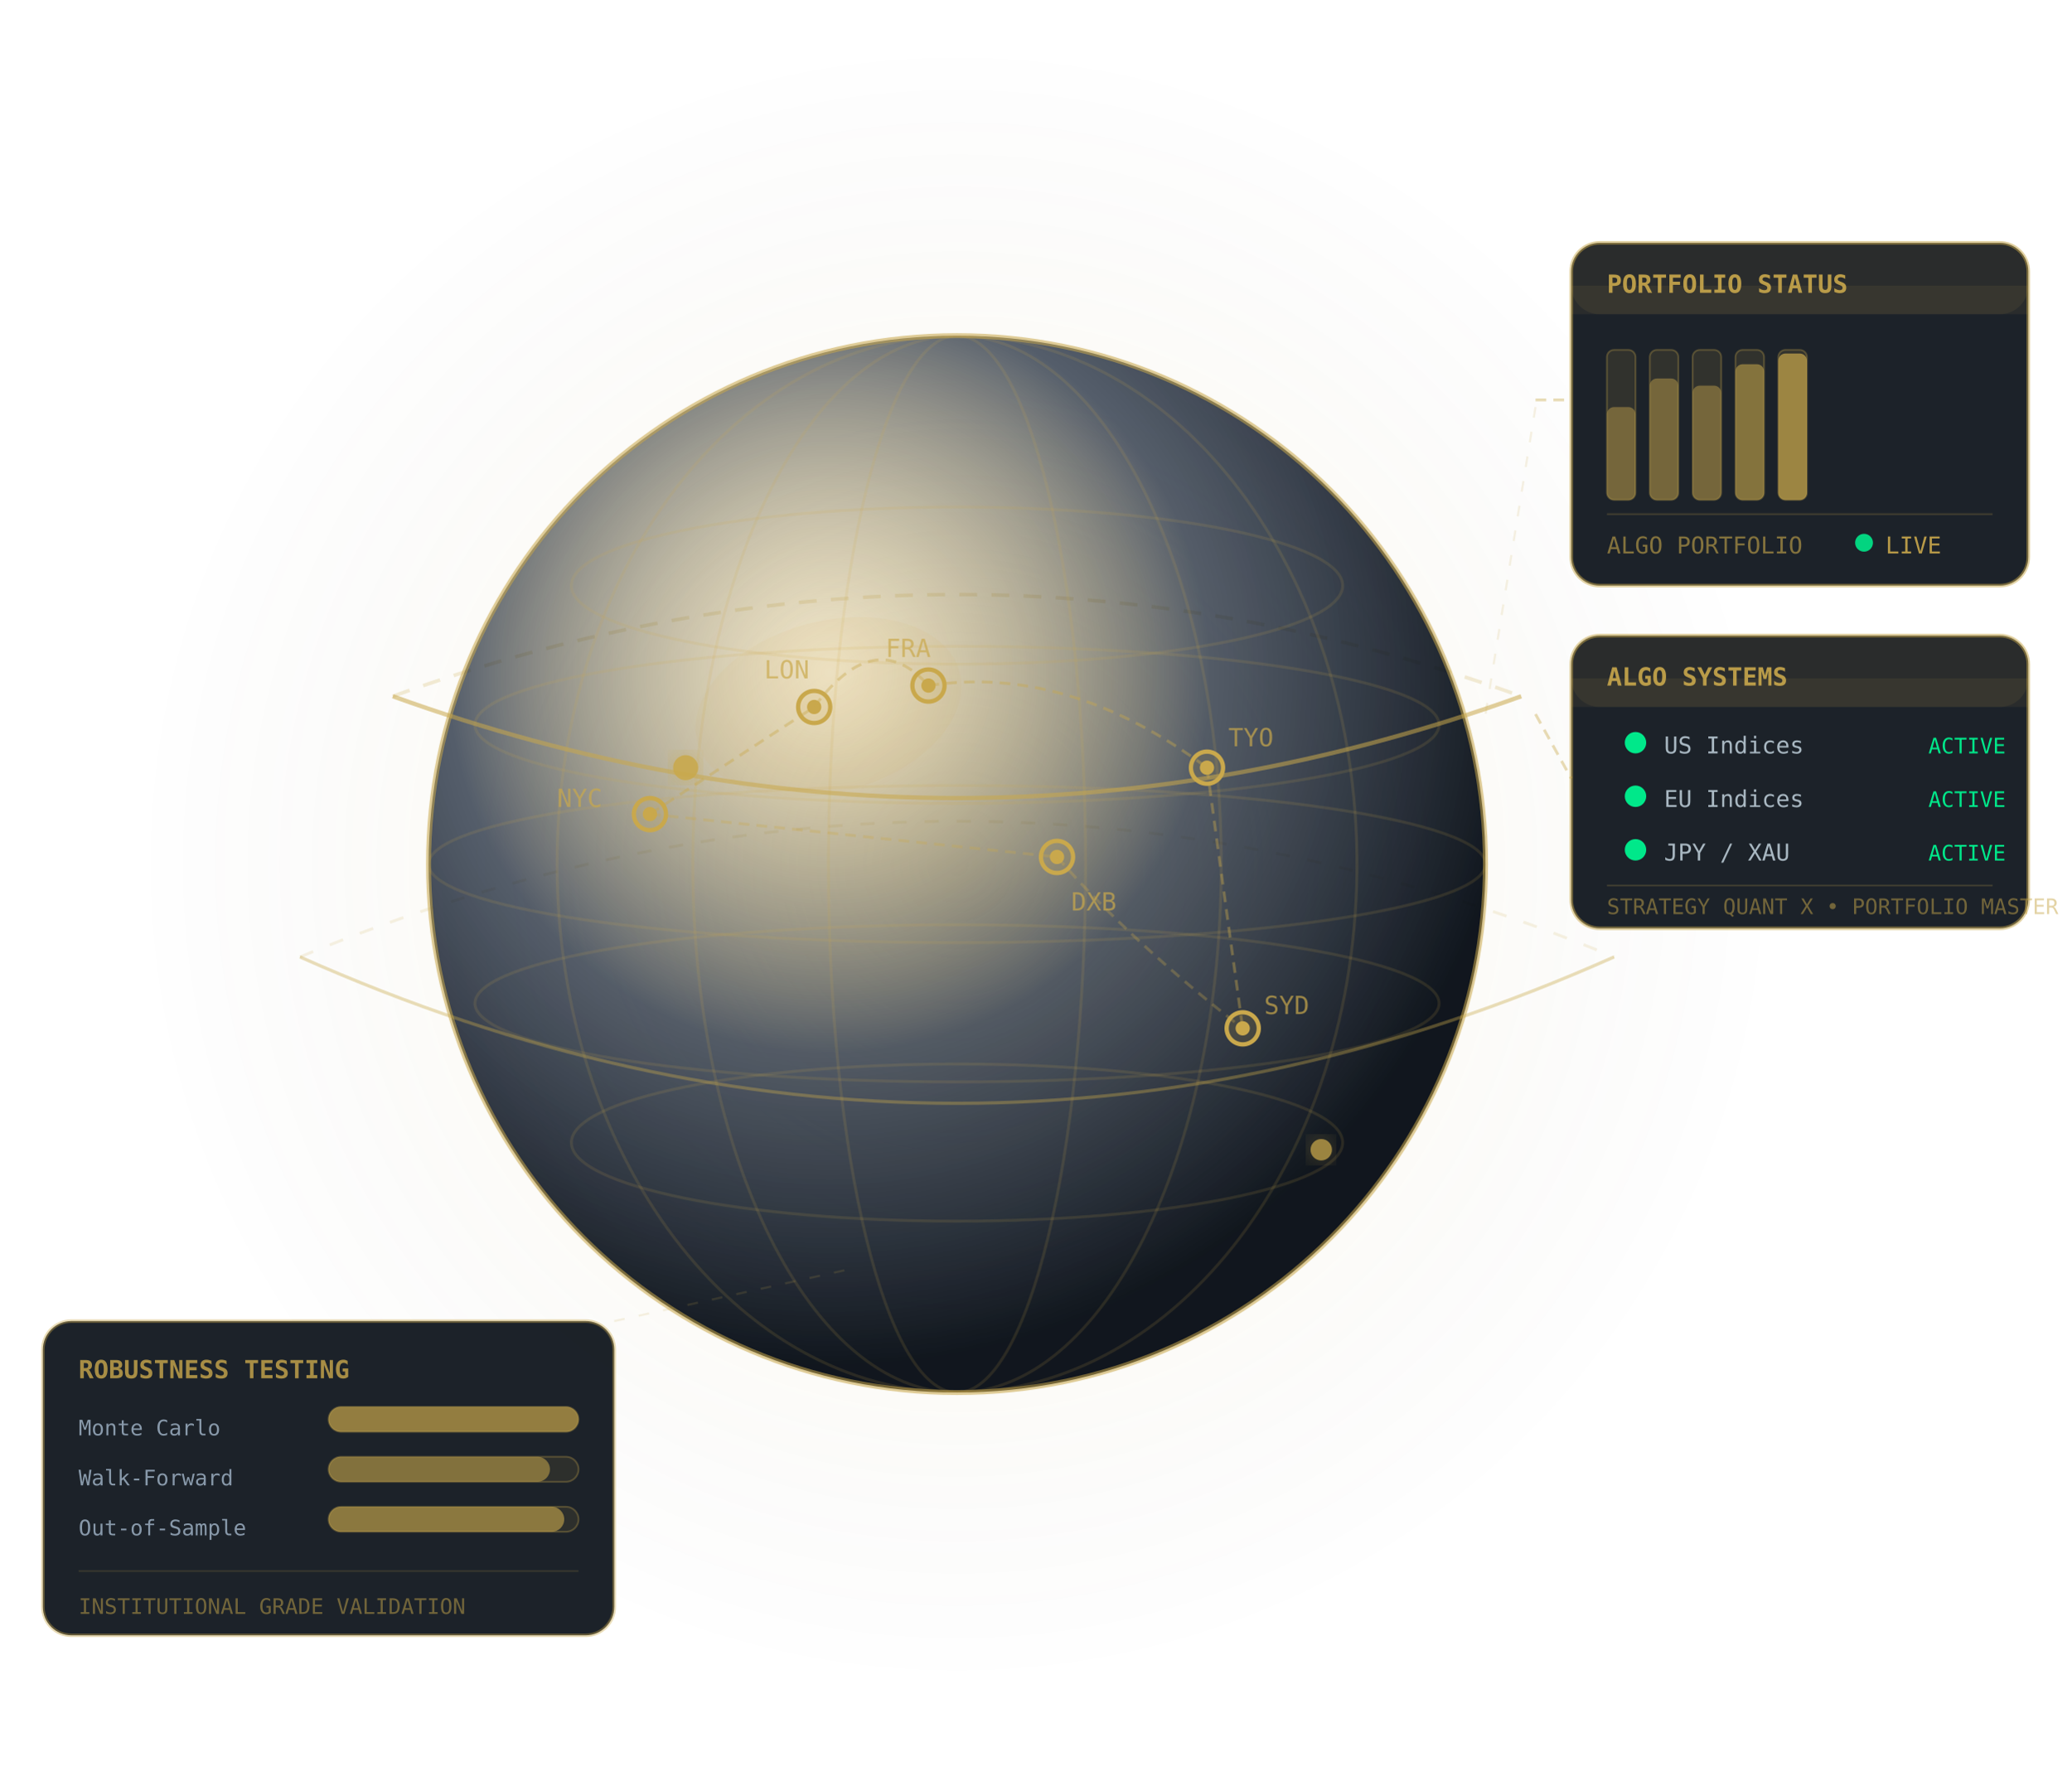
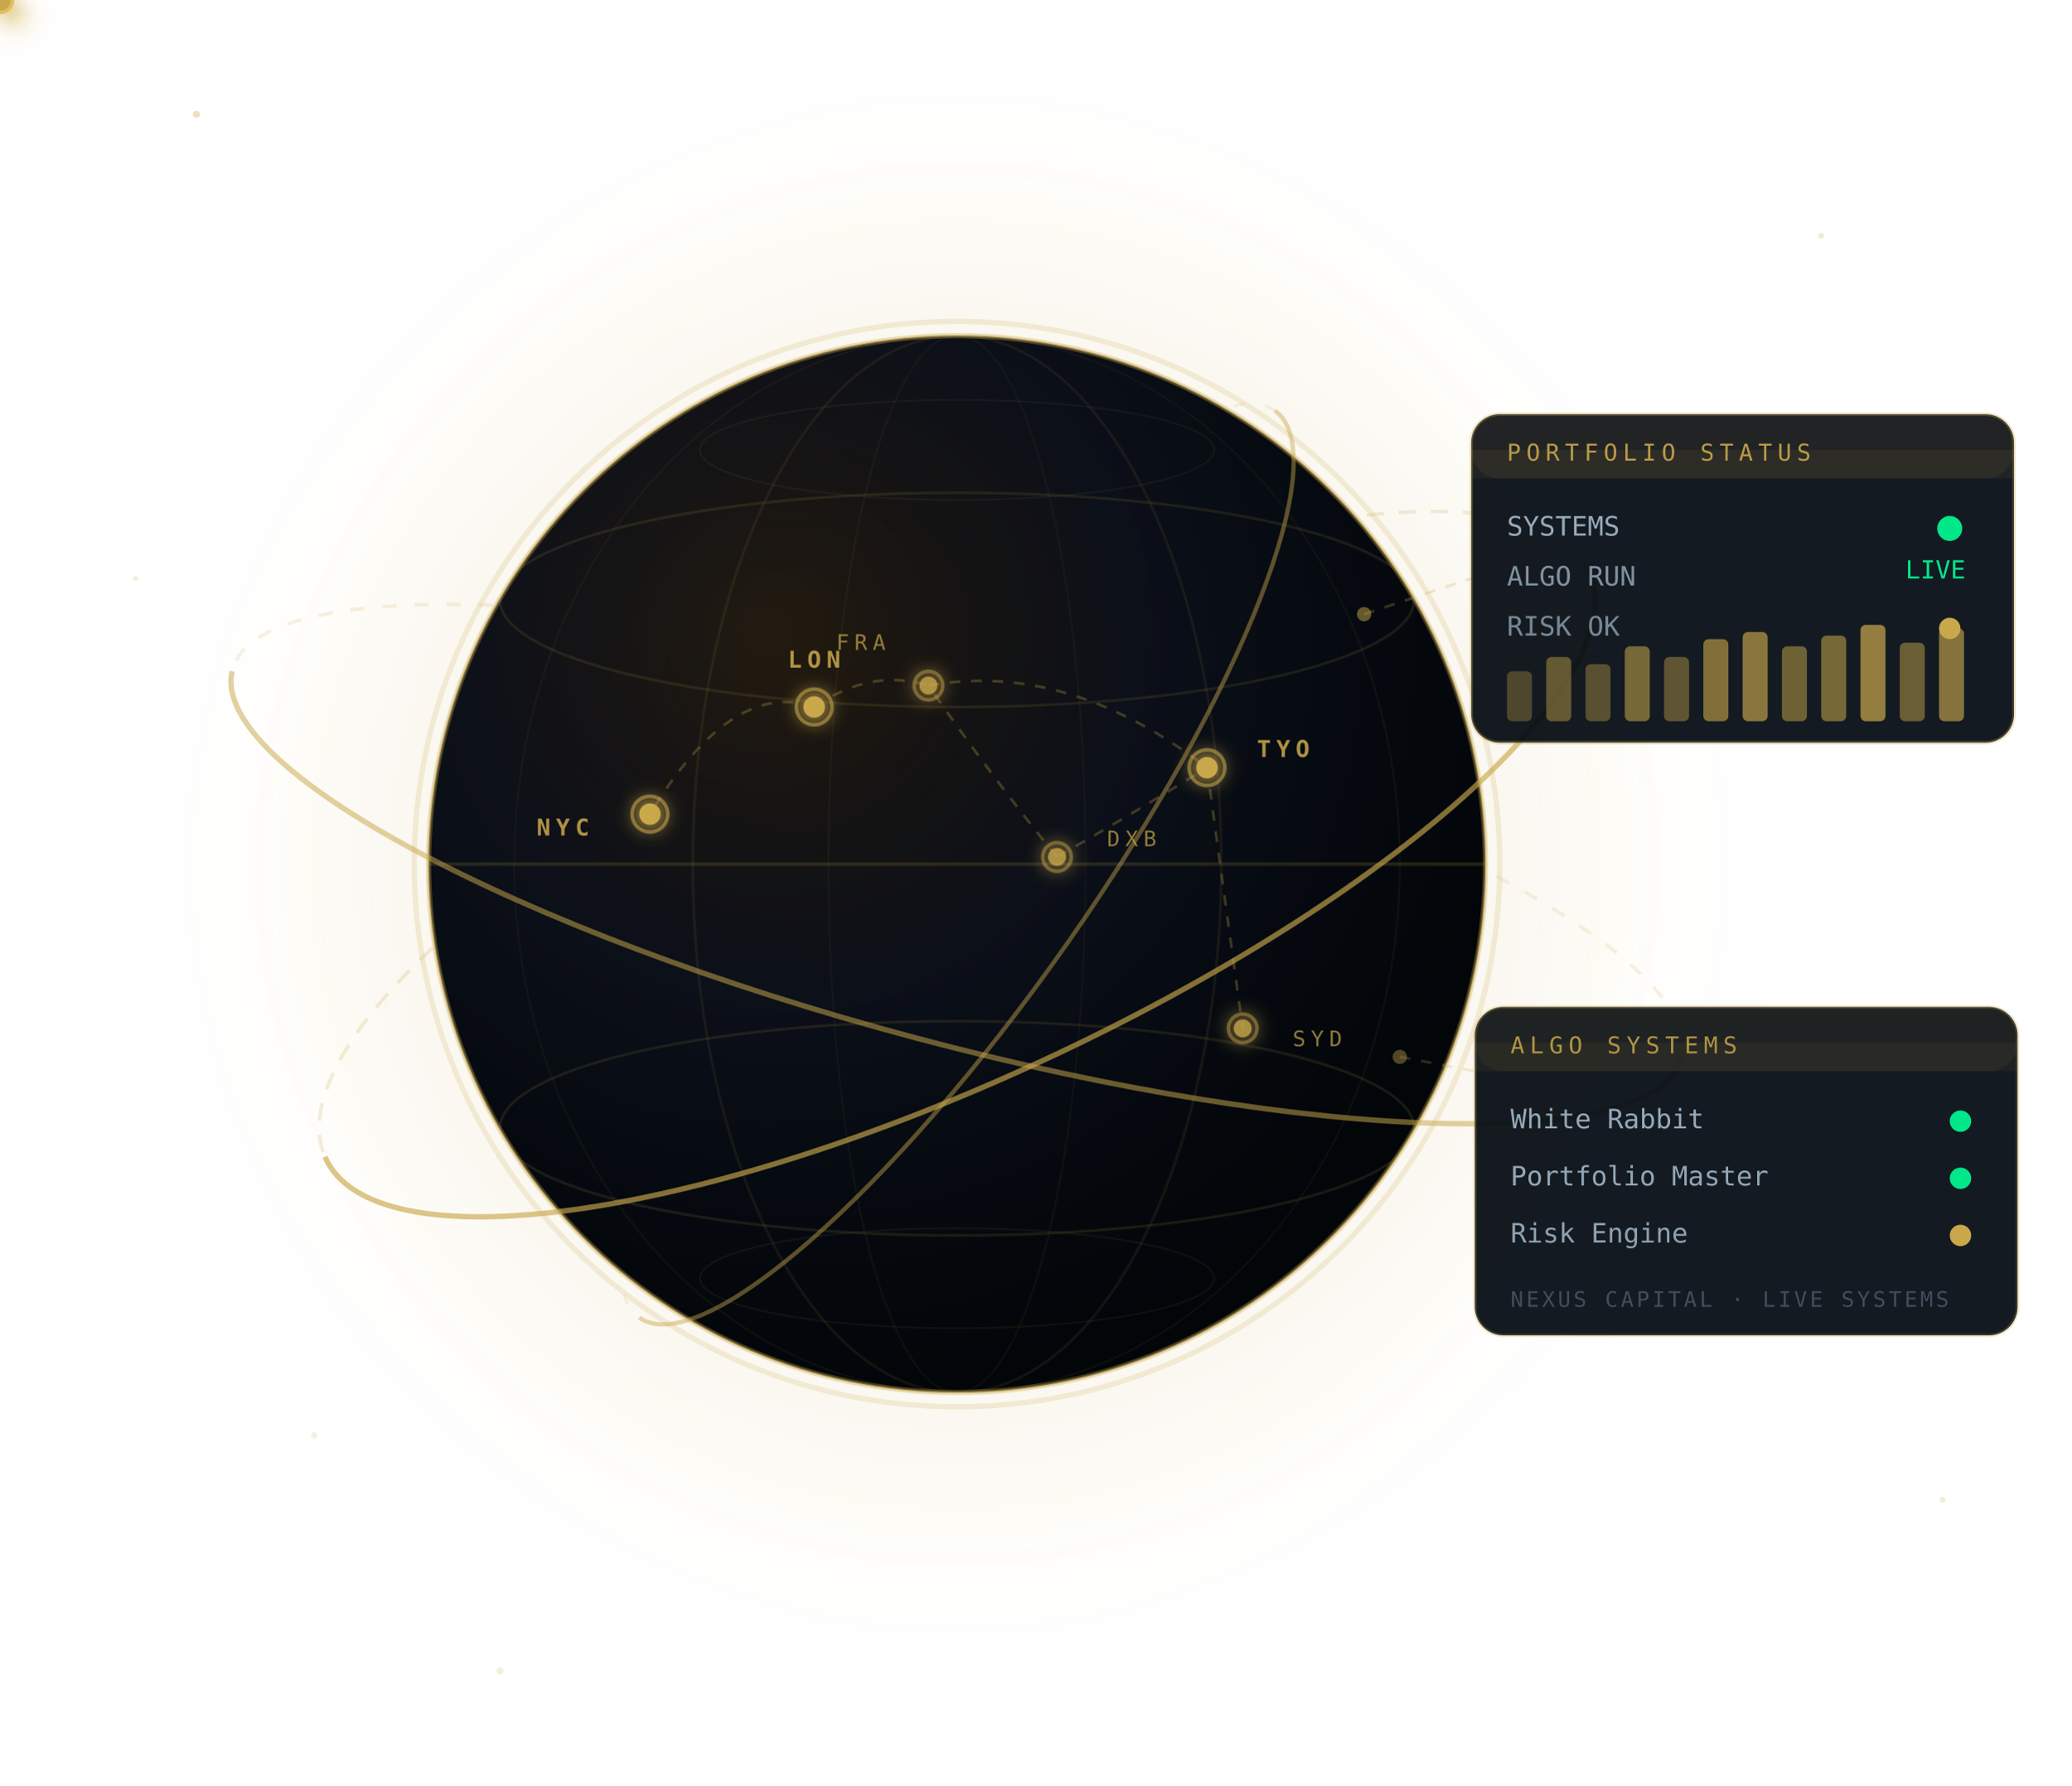
- <svg xmlns="http://www.w3.org/2000/svg" viewBox="0 0 580 500" fill="none">
+ <svg xmlns="http://www.w3.org/2000/svg" viewBox="0 0 580 500">
  <defs>
-     <radialGradient id="globeSurface" cx="38%" cy="32%" r="65%">
-       <stop offset="0%" stop-color="#c9a84c" stop-opacity="0.18" />
-       <stop offset="55%" stop-color="#0d1a2e" stop-opacity="0.7" />
-       <stop offset="100%" stop-color="#040a12" stop-opacity="0.95" />
-     </radialGradient>
-     <radialGradient id="globeAura" cx="50%" cy="50%" r="50%">
-       <stop offset="0%" stop-color="#c9a84c" stop-opacity="0.25" />
-       <stop offset="60%" stop-color="#c9a84c" stop-opacity="0.04" />
-       <stop offset="100%" stop-color="transparent" stop-opacity="0" />
-     </radialGradient>
-     <filter id="goldGlow" x="-20%" y="-20%" width="140%" height="140%">
-       <feGaussianBlur stdDeviation="4" result="blur" />
+     <clipPath id="globe-clip">
+       <circle cx="268" cy="242" r="148" />
+     </clipPath>
+     <filter id="blur-sm" x="-60%" y="-60%" width="220%" height="220%">
+       <feGaussianBlur stdDeviation="4" />
+     </filter>
+     <filter id="blur-md" x="-100%" y="-100%" width="300%" height="300%">
+       <feGaussianBlur stdDeviation="12" />
+     </filter>
+     <filter id="blur-lg" x="-150%" y="-150%" width="400%" height="400%">
+       <feGaussianBlur stdDeviation="24" />
+     </filter>
+     <filter id="glow-dot" x="-200%" y="-200%" width="500%" height="500%">
+       <feGaussianBlur stdDeviation="3" result="b" />
      <feMerge>
-         <feMergeNode in="blur" />
+         <feMergeNode in="b" />
+         <feMergeNode in="b" />
        <feMergeNode in="SourceGraphic" />
      </feMerge>
    </filter>
-     <filter id="softGlow" x="-30%" y="-30%" width="160%" height="160%">
-       <feGaussianBlur stdDeviation="8" result="blur" />
-       <feMerge>
-         <feMergeNode in="blur" />
-         <feMergeNode in="SourceGraphic" />
-       </feMerge>
-     </filter>
-     <clipPath id="globeClip">
-       <circle cx="268" cy="242" r="148" />
-     </clipPath>
+     <radialGradient id="globe-fill" cx="35%" cy="30%" r="70%">
+       <stop offset="0%" stop-color="#16100a" />
+       <stop offset="45%" stop-color="#0a0e18" />
+       <stop offset="100%" stop-color="#020609" />
+     </radialGradient>
+     <radialGradient id="globe-hi" cx="32%" cy="28%" r="55%">
+       <stop offset="0%" stop-color="#ffd878" stop-opacity="0.1" />
+       <stop offset="100%" stop-color="#000" stop-opacity="0" />
+     </radialGradient>
+     <radialGradient id="amb" cx="50%" cy="50%" r="50%">
+       <stop offset="0%" stop-color="#c9a84c" stop-opacity="0.13" />
+       <stop offset="100%" stop-color="#c9a84c" stop-opacity="0" />
+     </radialGradient>
+     <path id="r1" d="M 445,160 A 195,60,-25,1,1,91,324  A 195,60,-25,1,1,445,160" />
+     <path id="r2" d="M 471,296 A 210,50,15,1,1,65,188   A 210,50,15,1,1,471,296" />
+     <path id="r3" d="M 357,115 A 155,38,-55,1,1,179,369 A 155,38,-55,1,1,357,115" />
  </defs>
-   <ellipse cx="268" cy="242" rx="230" ry="230" fill="url(#globeAura)" />
-   <path d="M 110 195 Q 268 138 426 195" stroke="#c9a84c" stroke-width="1" stroke-opacity="0.22" fill="none" stroke-dasharray="5 4" />
-   <path d="M 84 268 Q 268 192 452 268" stroke="#c9a84c" stroke-width="0.8" stroke-opacity="0.15" fill="none" stroke-dasharray="4 5" />
-   <circle cx="268" cy="242" r="148" fill="url(#globeSurface)" />
-   <circle cx="268" cy="242" r="148" stroke="#c9a84c" stroke-width="1.4" stroke-opacity="0.55" />
-   <g clip-path="url(#globeClip)" stroke="#c9a84c" stroke-opacity="0.14" stroke-width="0.8" fill="none">
-     <ellipse cx="268" cy="164" rx="108" ry="22" />
-     <ellipse cx="268" cy="203" rx="135" ry="22" />
-     <ellipse cx="268" cy="242" rx="148" ry="22" />
-     <ellipse cx="268" cy="281" rx="135" ry="22" />
-     <ellipse cx="268" cy="320" rx="108" ry="22" />
+   <circle cx="268" cy="242" r="215" fill="url(#amb)" filter="url(#blur-lg)">
+     <animate attributeName="r" values="210;230;210" dur="8s" repeatCount="indefinite" />
+     <animate attributeName="opacity" values="0.8;1;0.8" dur="8s" repeatCount="indefinite" />
+   </circle>
+   <circle cx="268" cy="242" r="178" fill="rgba(201,168,76,0.05)" filter="url(#blur-md)" />
+   <circle cx="55" cy="32" r="1" fill="rgba(201,168,76,0.35)">
+     <animate attributeName="opacity" values="0.35;0.9;0.35" dur="3.2s" repeatCount="indefinite" />
+   </circle>
+   <circle cx="510" cy="66" r="0.8" fill="rgba(201,168,76,0.25)">
+     <animate attributeName="opacity" values="0.25;0.75;0.25" dur="4s" begin="0.5s" repeatCount="indefinite" />
+   </circle>
+   <circle cx="480" cy="178" r="1" fill="rgba(201,168,76,0.2)">
+     <animate attributeName="opacity" values="0.2;0.65;0.2" dur="2.8s" begin="1s" repeatCount="indefinite" />
+   </circle>
+   <circle cx="38" cy="162" r="0.7" fill="rgba(201,168,76,0.2)">
+     <animate attributeName="opacity" values="0.2;0.7;0.2" dur="3.6s" begin="0.3s" repeatCount="indefinite" />
+   </circle>
+   <circle cx="88" cy="402" r="0.9" fill="rgba(201,168,76,0.18)">
+     <animate attributeName="opacity" values="0.18;0.55;0.18" dur="4.5s" begin="1.2s" repeatCount="indefinite" />
+   </circle>
+   <circle cx="544" cy="420" r="0.8" fill="rgba(201,168,76,0.22)">
+     <animate attributeName="opacity" values="0.22;0.62;0.22" dur="3s" begin="0.7s" repeatCount="indefinite" />
+   </circle>
+   <circle cx="140" cy="468" r="1" fill="rgba(201,168,76,0.18)">
+     <animate attributeName="opacity" values="0.18;0.5;0.18" dur="5s" begin="2s" repeatCount="indefinite" />
+   </circle>
+   <path d="M 445,160 A 195,60,-25,1,0,91,324" fill="none" stroke="rgba(201,168,76,0.2)" stroke-width="1" stroke-dasharray="5,4" />
+   <path d="M 471,296 A 210,50,15,1,0,65,188" fill="none" stroke="rgba(201,168,76,0.16)" stroke-width="1" stroke-dasharray="4,5" />
+   <path d="M 357,115 A 155,38,-55,1,0,179,369" fill="none" stroke="rgba(201,168,76,0.13)" stroke-width="0.8" stroke-dasharray="3,6" />
+   <circle cx="268" cy="242" r="148" fill="url(#globe-fill)" stroke="rgba(201,168,76,0.32)" stroke-width="1.5" />
+   <circle cx="268" cy="242" r="148" fill="none" stroke="rgba(201,168,76,0.45)" stroke-width="0.6">
+     <animate attributeName="stroke-opacity" values="0.45;0.1;0.45" dur="5s" repeatCount="indefinite" />
+   </circle>
+   <circle cx="268" cy="242" r="152" fill="none" stroke="rgba(201,168,76,0.18)" stroke-width="1.5">
+     <animate attributeName="r" values="150;165;150" dur="5s" repeatCount="indefinite" />
+     <animate attributeName="stroke-opacity" values="0.18;0;0.18" dur="5s" repeatCount="indefinite" />
+   </circle>
+   <g clip-path="url(#globe-clip)" opacity="0.55">
+     <ellipse cx="268" cy="168" rx="128" ry="30" fill="none" stroke="rgba(201,168,76,0.22)" stroke-width="0.75" />
+     <ellipse cx="268" cy="316" rx="128" ry="30" fill="none" stroke="rgba(201,168,76,0.22)" stroke-width="0.75" />
+     <line x1="120" y1="242" x2="416" y2="242" stroke="rgba(201,168,76,0.3)" stroke-width="1" />
+     <ellipse cx="268" cy="126" rx="72" ry="14" fill="none" stroke="rgba(201,168,76,0.12)" stroke-width="0.5" />
+     <ellipse cx="268" cy="358" rx="72" ry="14" fill="none" stroke="rgba(201,168,76,0.12)" stroke-width="0.5" />
+     <ellipse cx="268" cy="242" rx="148" ry="148" fill="none" stroke="rgba(201,168,76,0.22)" stroke-width="0.75" />
+     <ellipse cx="268" cy="242" rx="74" ry="148" fill="none" stroke="rgba(201,168,76,0.16)" stroke-width="0.75" />
+     <ellipse cx="268" cy="242" rx="124" ry="148" fill="none" stroke="rgba(201,168,76,0.1)" stroke-width="0.5" />
+     <ellipse cx="268" cy="242" rx="36" ry="148" fill="none" stroke="rgba(201,168,76,0.1)" stroke-width="0.5" />
+     <circle cx="268" cy="242" r="148" fill="url(#globe-hi)" />
  </g>
-   <g clip-path="url(#globeClip)" stroke="#c9a84c" stroke-opacity="0.14" stroke-width="0.8" fill="none">
-     <ellipse cx="268" cy="242" rx="36" ry="148" />
-     <ellipse cx="268" cy="242" rx="74" ry="148" />
-     <ellipse cx="268" cy="242" rx="112" ry="148" />
+   <circle cx="228" cy="198" r="5" fill="none" stroke="rgba(201,168,76,0.55)" stroke-width="1">
+     <animate attributeName="r" values="5;10;5" dur="3s" repeatCount="indefinite" />
+     <animate attributeName="stroke-opacity" values="0.55;0;0.55" dur="3s" repeatCount="indefinite" />
+   </circle>
+   <circle cx="228" cy="198" r="3" fill="#c9a84c" filter="url(#glow-dot)" />
+   <text x="228" y="187" font-family="Orbitron,monospace" font-size="6.5" fill="rgba(201,168,76,0.85)" text-anchor="middle" letter-spacing="1.5" font-weight="600">LON</text>
+   <circle cx="182" cy="228" r="5" fill="none" stroke="rgba(201,168,76,0.55)" stroke-width="1">
+     <animate attributeName="r" values="5;10;5" dur="3.5s" begin="0.6s" repeatCount="indefinite" />
+     <animate attributeName="stroke-opacity" values="0.55;0;0.55" dur="3.5s" begin="0.6s" repeatCount="indefinite" />
+   </circle>
+   <circle cx="182" cy="228" r="3" fill="#c9a84c" filter="url(#glow-dot)" />
+   <text x="165" y="234" font-family="Orbitron,monospace" font-size="6.5" fill="rgba(201,168,76,0.85)" text-anchor="end" letter-spacing="1.5" font-weight="600">NYC</text>
+   <circle cx="260" cy="192" r="4" fill="none" stroke="rgba(201,168,76,0.45)" stroke-width="1">
+     <animate attributeName="r" values="4;8;4" dur="4s" begin="1.1s" repeatCount="indefinite" />
+     <animate attributeName="stroke-opacity" values="0.45;0;0.45" dur="4s" begin="1.1s" repeatCount="indefinite" />
+   </circle>
+   <circle cx="260" cy="192" r="2.5" fill="#c9a84c" filter="url(#glow-dot)" opacity="0.85" />
+   <text x="248" y="182" font-family="Orbitron,monospace" font-size="6" fill="rgba(201,168,76,0.7)" text-anchor="end" letter-spacing="1.5">FRA</text>
+   <circle cx="338" cy="215" r="5" fill="none" stroke="rgba(201,168,76,0.55)" stroke-width="1">
+     <animate attributeName="r" values="5;10;5" dur="2.8s" begin="0.9s" repeatCount="indefinite" />
+     <animate attributeName="stroke-opacity" values="0.55;0;0.55" dur="2.8s" begin="0.9s" repeatCount="indefinite" />
+   </circle>
+   <circle cx="338" cy="215" r="3" fill="#c9a84c" filter="url(#glow-dot)" />
+   <text x="352" y="212" font-family="Orbitron,monospace" font-size="6.5" fill="rgba(201,168,76,0.85)" text-anchor="start" letter-spacing="1.5" font-weight="600">TYO</text>
+   <circle cx="348" cy="288" r="4" fill="none" stroke="rgba(201,168,76,0.45)" stroke-width="1">
+     <animate attributeName="r" values="4;8;4" dur="3.8s" begin="1.6s" repeatCount="indefinite" />
+     <animate attributeName="stroke-opacity" values="0.45;0;0.45" dur="3.8s" begin="1.6s" repeatCount="indefinite" />
+   </circle>
+   <circle cx="348" cy="288" r="2.5" fill="#c9a84c" filter="url(#glow-dot)" opacity="0.85" />
+   <text x="362" y="293" font-family="Orbitron,monospace" font-size="6" fill="rgba(201,168,76,0.7)" text-anchor="start" letter-spacing="1.5">SYD</text>
+   <circle cx="296" cy="240" r="4" fill="none" stroke="rgba(201,168,76,0.45)" stroke-width="1">
+     <animate attributeName="r" values="4;8;4" dur="3.2s" begin="2.1s" repeatCount="indefinite" />
+     <animate attributeName="stroke-opacity" values="0.45;0;0.45" dur="3.2s" begin="2.1s" repeatCount="indefinite" />
+   </circle>
+   <circle cx="296" cy="240" r="2.5" fill="#c9a84c" filter="url(#glow-dot)" opacity="0.85" />
+   <text x="310" y="237" font-family="Orbitron,monospace" font-size="6" fill="rgba(201,168,76,0.7)" text-anchor="start" letter-spacing="1.5">DXB</text>
+   <g opacity="0.28" stroke="#c9a84c" stroke-width="0.75" fill="none" stroke-dasharray="3,3">
+     <path d="M 228,198 Q 205,190 182,228" />
+     <path d="M 228,198 Q 244,187 260,192" />
+     <path d="M 260,192 Q 299,185 338,215" />
+     <path d="M 338,215 Q 343,252 348,288" />
+     <path d="M 296,240 Q 317,228 338,215" />
+     <path d="M 296,240 Q 278,218 260,192" />
  </g>
-   <ellipse cx="232" cy="198" rx="38" ry="24" fill="rgba(201,168,76,0.07)" transform="rotate(-15 232 198)" />
-   <path d="M 110 195 Q 268 252 426 195" stroke="#c9a84c" stroke-width="1.2" stroke-opacity="0.55" fill="none" />
-   <circle cx="192" cy="215" r="3.5" fill="#c9a84c" opacity="0.9" filter="url(#goldGlow)" />
-   <path d="M 84 268 Q 268 350 452 268" stroke="#c9a84c" stroke-width="0.9" stroke-opacity="0.38" fill="none" stroke-dasharray="none" />
-   <circle cx="370" cy="322" r="3" fill="#c9a84c" opacity="0.75" filter="url(#goldGlow)" />
-   <circle cx="228" cy="198" r="4.5" fill="rgba(201,168,76,0.15)" stroke="#c9a84c" stroke-width="1.2" />
-   <circle cx="228" cy="198" r="2" fill="#c9a84c" />
-   <circle cx="182" cy="228" r="4.5" fill="rgba(201,168,76,0.15)" stroke="#c9a84c" stroke-width="1.2" />
-   <circle cx="182" cy="228" r="2" fill="#c9a84c" />
-   <circle cx="260" cy="192" r="4.5" fill="rgba(201,168,76,0.15)" stroke="#c9a84c" stroke-width="1.2" />
-   <circle cx="260" cy="192" r="2" fill="#c9a84c" />
-   <circle cx="338" cy="215" r="4.5" fill="rgba(201,168,76,0.15)" stroke="#c9a84c" stroke-width="1.2" />
-   <circle cx="338" cy="215" r="2" fill="#c9a84c" />
-   <circle cx="348" cy="288" r="4.5" fill="rgba(201,168,76,0.15)" stroke="#c9a84c" stroke-width="1.2" />
-   <circle cx="348" cy="288" r="2" fill="#c9a84c" />
-   <circle cx="296" cy="240" r="4.5" fill="rgba(201,168,76,0.15)" stroke="#c9a84c" stroke-width="1.2" />
-   <circle cx="296" cy="240" r="2" fill="#c9a84c" />
-   <path d="M 228 198 Q 245 175 260 192" stroke="#c9a84c" stroke-width="0.8" stroke-opacity="0.4" fill="none" stroke-dasharray="3 2" />
-   <path d="M 260 192 Q 299 186 338 215" stroke="#c9a84c" stroke-width="0.8" stroke-opacity="0.4" fill="none" stroke-dasharray="3 2" />
-   <path d="M 338 215 Q 343 252 348 288" stroke="#c9a84c" stroke-width="0.8" stroke-opacity="0.4" fill="none" stroke-dasharray="3 2" />
-   <path d="M 182 228 Q 205 213 228 198" stroke="#c9a84c" stroke-width="0.8" stroke-opacity="0.4" fill="none" stroke-dasharray="3 2" />
-   <path d="M 296 240 Q 317 264 348 288" stroke="#c9a84c" stroke-width="0.8" stroke-opacity="0.3" fill="none" stroke-dasharray="3 2" />
-   <path d="M 182 228 Q 239 234 296 240" stroke="#c9a84c" stroke-width="0.8" stroke-opacity="0.3" fill="none" stroke-dasharray="3 2" />
-   <text x="214" y="190" font-family="monospace" font-size="7" fill="#c9a84c" fill-opacity="0.7">LON</text>
-   <text x="156" y="226" font-family="monospace" font-size="7" fill="#c9a84c" fill-opacity="0.7">NYC</text>
-   <text x="248" y="184" font-family="monospace" font-size="7" fill="#c9a84c" fill-opacity="0.7">FRA</text>
-   <text x="344" y="209" font-family="monospace" font-size="7" fill="#c9a84c" fill-opacity="0.7">TYO</text>
-   <text x="354" y="284" font-family="monospace" font-size="7" fill="#c9a84c" fill-opacity="0.7">SYD</text>
-   <text x="300" y="255" font-family="monospace" font-size="7" fill="#c9a84c" fill-opacity="0.7">DXB</text>
-   <g transform="translate(440, 68)">
-     <rect x="0" y="0" width="128" height="96" rx="8" fill="rgba(4,10,18,0.9)" stroke="#c9a84c" stroke-width="1" stroke-opacity="0.5" />
-     <rect x="0" y="0" width="128" height="20" rx="8" fill="rgba(201,168,76,0.08)" />
-     <rect x="0" y="12" width="128" height="8" fill="rgba(201,168,76,0.08)" />
-     <text x="10" y="14" font-family="monospace" font-size="7" fill="#c9a84c" fill-opacity="0.9" font-weight="bold">PORTFOLIO STATUS</text>
-     <rect x="10" y="30" width="8" height="42" rx="2" fill="rgba(201,168,76,0.12)" stroke="#c9a84c" stroke-width="0.5" stroke-opacity="0.3" />
-     <rect x="10" y="46" width="8" height="26" rx="2" fill="rgba(201,168,76,0.45)" />
-     <rect x="22" y="30" width="8" height="42" rx="2" fill="rgba(201,168,76,0.12)" stroke="#c9a84c" stroke-width="0.5" stroke-opacity="0.3" />
-     <rect x="22" y="38" width="8" height="34" rx="2" fill="rgba(201,168,76,0.45)" />
-     <rect x="34" y="30" width="8" height="42" rx="2" fill="rgba(201,168,76,0.12)" stroke="#c9a84c" stroke-width="0.5" stroke-opacity="0.3" />
-     <rect x="34" y="40" width="8" height="32" rx="2" fill="rgba(201,168,76,0.45)" />
-     <rect x="46" y="30" width="8" height="42" rx="2" fill="rgba(201,168,76,0.12)" stroke="#c9a84c" stroke-width="0.5" stroke-opacity="0.3" />
-     <rect x="46" y="34" width="8" height="38" rx="2" fill="rgba(201,168,76,0.55)" />
-     <rect x="58" y="30" width="8" height="42" rx="2" fill="rgba(201,168,76,0.12)" stroke="#c9a84c" stroke-width="0.5" stroke-opacity="0.3" />
-     <rect x="58" y="31" width="8" height="41" rx="2" fill="rgba(201,168,76,0.7)" />
-     <line x1="10" y1="76" x2="118" y2="76" stroke="rgba(201,168,76,0.2)" stroke-width="0.5" />
-     <text x="10" y="87" font-family="monospace" font-size="6.5" fill="#c9a84c" fill-opacity="0.6">ALGO PORTFOLIO</text>
-     <text x="88" y="87" font-family="monospace" font-size="6.5" fill="#c9a84c" fill-opacity="0.9">LIVE</text>
-     <circle cx="82" cy="84" r="2.5" fill="#00e88a" opacity="0.9" />
-   </g>
-   <g transform="translate(440, 178)">
-     <rect x="0" y="0" width="128" height="82" rx="8" fill="rgba(4,10,18,0.9)" stroke="#c9a84c" stroke-width="1" stroke-opacity="0.5" />
-     <rect x="0" y="0" width="128" height="20" rx="8" fill="rgba(201,168,76,0.08)" />
-     <rect x="0" y="12" width="128" height="8" fill="rgba(201,168,76,0.08)" />
-     <text x="10" y="14" font-family="monospace" font-size="7" fill="#c9a84c" fill-opacity="0.9" font-weight="bold">ALGO SYSTEMS</text>
-     <circle cx="18" cy="30" r="3" fill="#00e88a" />
-     <text x="26" y="33" font-family="monospace" font-size="6.5" fill="#ccdde8" fill-opacity="0.8">US Indices</text>
-     <text x="100" y="33" font-family="monospace" font-size="6" fill="#00e88a">ACTIVE</text>
-     <circle cx="18" cy="45" r="3" fill="#00e88a" />
-     <text x="26" y="48" font-family="monospace" font-size="6.5" fill="#ccdde8" fill-opacity="0.8">EU Indices</text>
-     <text x="100" y="48" font-family="monospace" font-size="6" fill="#00e88a">ACTIVE</text>
-     <circle cx="18" cy="60" r="3" fill="#00e88a" />
-     <text x="26" y="63" font-family="monospace" font-size="6.5" fill="#ccdde8" fill-opacity="0.8">JPY / XAU</text>
-     <text x="100" y="63" font-family="monospace" font-size="6" fill="#00e88a">ACTIVE</text>
-     <line x1="10" y1="70" x2="118" y2="70" stroke="rgba(201,168,76,0.2)" stroke-width="0.5" />
-     <text x="10" y="78" font-family="monospace" font-size="6" fill="#c9a84c" fill-opacity="0.5">STRATEGY QUANT X  •  PORTFOLIO MASTER</text>
-   </g>
-   <line x1="430" y1="112" x2="440" y2="112" stroke="#c9a84c" stroke-width="0.8" stroke-opacity="0.4" stroke-dasharray="3 2" />
-   <line x1="430" y1="200" x2="440" y2="218" stroke="#c9a84c" stroke-width="0.8" stroke-opacity="0.4" stroke-dasharray="3 2" />
-   <g transform="translate(12, 370)">
-     <rect x="0" y="0" width="160" height="88" rx="8" fill="rgba(4,10,18,0.9)" stroke="#c9a84c" stroke-width="1" stroke-opacity="0.4" />
-     <text x="10" y="16" font-family="monospace" font-size="7" fill="#c9a84c" fill-opacity="0.8" font-weight="bold">ROBUSTNESS TESTING</text>
-     <text x="10" y="32" font-family="monospace" font-size="6" fill="#8899aa">Monte Carlo</text>
-     <rect x="80" y="24" width="70" height="7" rx="3.5" fill="rgba(201,168,76,0.1)" stroke="#c9a84c" stroke-width="0.5" stroke-opacity="0.3" />
-     <rect x="80" y="24" width="70" height="7" rx="3.5" fill="rgba(201,168,76,0.65)" />
-     <text x="10" y="46" font-family="monospace" font-size="6" fill="#8899aa">Walk-Forward</text>
-     <rect x="80" y="38" width="70" height="7" rx="3.5" fill="rgba(201,168,76,0.1)" stroke="#c9a84c" stroke-width="0.5" stroke-opacity="0.3" />
-     <rect x="80" y="38" width="62" height="7" rx="3.5" fill="rgba(201,168,76,0.55)" />
-     <text x="10" y="60" font-family="monospace" font-size="6" fill="#8899aa">Out-of-Sample</text>
-     <rect x="80" y="52" width="70" height="7" rx="3.5" fill="rgba(201,168,76,0.1)" stroke="#c9a84c" stroke-width="0.5" stroke-opacity="0.3" />
-     <rect x="80" y="52" width="66" height="7" rx="3.5" fill="rgba(201,168,76,0.6)" />
-     <line x1="10" y1="70" x2="150" y2="70" stroke="rgba(201,168,76,0.15)" stroke-width="0.5" />
-     <text x="10" y="82" font-family="monospace" font-size="6" fill="#c9a84c" fill-opacity="0.5">INSTITUTIONAL GRADE VALIDATION</text>
-   </g>
-   <line x1="430" y1="114" x2="416" y2="200" stroke="rgba(201,168,76,0.15)" stroke-width="0.6" stroke-dasharray="3 4" />
-   <line x1="172" y1="370" x2="240" y2="355" stroke="rgba(201,168,76,0.15)" stroke-width="0.6" stroke-dasharray="3 4" />
+   <path d="M 91,324  A 195,60,-25,1,0,445,160" fill="none" stroke="rgba(201,168,76,0.65)" stroke-width="1.5">
+     <animate attributeName="stroke-opacity" values="0.65;0.42;0.65" dur="6s" repeatCount="indefinite" />
+   </path>
+   <path d="M 65,188  A 210,50,15,1,0,471,296" fill="none" stroke="rgba(201,168,76,0.52)" stroke-width="1.5">
+     <animate attributeName="stroke-opacity" values="0.52;0.32;0.52" dur="8s" begin="1s" repeatCount="indefinite" />
+   </path>
+   <path d="M 179,369 A 155,38,-55,1,0,357,115" fill="none" stroke="rgba(201,168,76,0.45)" stroke-width="1.2">
+     <animate attributeName="stroke-opacity" values="0.45;0.25;0.45" dur="7s" begin="2s" repeatCount="indefinite" />
+   </path>
+   <circle r="9" fill="rgba(201,168,76,0.18)" filter="url(#blur-sm)">
+     <animateMotion dur="9s" repeatCount="indefinite">
+       <mpath href="#r1" />
+     </animateMotion>
+   </circle>
+   <circle r="4" fill="#e8c55a" filter="url(#glow-dot)">
+     <animateMotion dur="9s" repeatCount="indefinite">
+       <mpath href="#r1" />
+     </animateMotion>
+   </circle>
+   <circle r="8" fill="rgba(201,168,76,0.15)" filter="url(#blur-sm)">
+     <animateMotion dur="13s" begin="2s" repeatCount="indefinite">
+       <mpath href="#r2" />
+     </animateMotion>
+   </circle>
+   <circle r="3.5" fill="#e2c068" filter="url(#glow-dot)">
+     <animateMotion dur="13s" begin="2s" repeatCount="indefinite">
+       <mpath href="#r2" />
+     </animateMotion>
+   </circle>
+   <circle r="7" fill="rgba(201,168,76,0.13)" filter="url(#blur-sm)">
+     <animateMotion dur="7.5s" begin="4s" repeatCount="indefinite">
+       <mpath href="#r3" />
+     </animateMotion>
+   </circle>
+   <circle r="3" fill="#c9a84c" filter="url(#glow-dot)">
+     <animateMotion dur="7.5s" begin="4s" repeatCount="indefinite">
+       <mpath href="#r3" />
+     </animateMotion>
+   </circle>
+   <line x1="382" y1="172" x2="412" y2="162" stroke="rgba(201,168,76,0.25)" stroke-width="0.75" stroke-dasharray="3,3" />
+   <circle cx="382" cy="172" r="2" fill="rgba(201,168,76,0.5)" />
+   <rect x="412" y="116" width="152" height="92" rx="8" fill="rgba(4,10,18,0.93)" stroke="rgba(201,168,76,0.28)" stroke-width="1" />
+   <rect x="412" y="116" width="152" height="18" rx="8" fill="rgba(201,168,76,0.07)" />
+   <rect x="412" y="126" width="152" height="8" fill="rgba(201,168,76,0.07)" />
+   <text x="422" y="129" font-family="Orbitron,monospace" font-size="6.5" fill="rgba(201,168,76,0.9)" letter-spacing="1.5">PORTFOLIO STATUS</text>
+   <text x="422" y="150" font-family="monospace" font-size="7.5" fill="rgba(200,225,245,0.72)">SYSTEMS</text>
+   <text x="422" y="164" font-family="monospace" font-size="7.5" fill="rgba(200,225,245,0.6)">ALGO RUN</text>
+   <text x="422" y="178" font-family="monospace" font-size="7.5" fill="rgba(200,225,245,0.55)">RISK OK</text>
+   <circle cx="546" cy="148" r="3.5" fill="#00e88a">
+     <animate attributeName="opacity" values="1;0.2;1" dur="2.2s" repeatCount="indefinite" />
+   </circle>
+   <text x="542" y="162" font-family="monospace" font-size="7" fill="#00e88a" text-anchor="middle">LIVE</text>
+   <circle cx="546" cy="176" r="3" fill="#c9a84c">
+     <animate attributeName="opacity" values="0.9;0.25;0.9" dur="3.4s" begin="0.8s" repeatCount="indefinite" />
+   </circle>
+   <rect x="422" y="188" width="7" height="14" rx="1.5" fill="rgba(201,168,76,0.32)" />
+   <rect x="433" y="184" width="7" height="18" rx="1.5" fill="rgba(201,168,76,0.45)" />
+   <rect x="444" y="186" width="7" height="16" rx="1.5" fill="rgba(201,168,76,0.38)" />
+   <rect x="455" y="181" width="7" height="21" rx="1.5" fill="rgba(201,168,76,0.55)">
+     <animate attributeName="height" values="21;26;21" dur="4s" repeatCount="indefinite" />
+     <animate attributeName="y" values="181;176;181" dur="4s" repeatCount="indefinite" />
+   </rect>
+   <rect x="466" y="184" width="7" height="18" rx="1.5" fill="rgba(201,168,76,0.42)" />
+   <rect x="477" y="179" width="7" height="23" rx="1.5" fill="rgba(201,168,76,0.6)" />
+   <rect x="488" y="177" width="7" height="25" rx="1.5" fill="rgba(201,168,76,0.65)">
+     <animate attributeName="height" values="25;29;25" dur="3s" begin="1s" repeatCount="indefinite" />
+     <animate attributeName="y" values="177;173;177" dur="3s" begin="1s" repeatCount="indefinite" />
+   </rect>
+   <rect x="499" y="181" width="7" height="21" rx="1.5" fill="rgba(201,168,76,0.5)" />
+   <rect x="510" y="178" width="7" height="24" rx="1.5" fill="rgba(201,168,76,0.55)" />
+   <rect x="521" y="175" width="7" height="27" rx="1.5" fill="rgba(201,168,76,0.7)" />
+   <rect x="532" y="180" width="7" height="22" rx="1.5" fill="rgba(201,168,76,0.48)" />
+   <rect x="543" y="176" width="7" height="26" rx="1.5" fill="rgba(201,168,76,0.62)" />
+   <line x1="392" y1="296" x2="413" y2="300" stroke="rgba(201,168,76,0.22)" stroke-width="0.75" stroke-dasharray="3,3" />
+   <circle cx="392" cy="296" r="2" fill="rgba(201,168,76,0.4)" />
+   <rect x="413" y="282" width="152" height="92" rx="8" fill="rgba(4,10,18,0.93)" stroke="rgba(201,168,76,0.24)" stroke-width="1" />
+   <rect x="413" y="282" width="152" height="18" rx="8" fill="rgba(201,168,76,0.06)" />
+   <rect x="413" y="292" width="152" height="8" fill="rgba(201,168,76,0.06)" />
+   <text x="423" y="295" font-family="Orbitron,monospace" font-size="6.5" fill="rgba(201,168,76,0.85)" letter-spacing="1.5">ALGO SYSTEMS</text>
+   <text x="423" y="316" font-family="monospace" font-size="7.5" fill="rgba(200,225,245,0.72)">White Rabbit</text>
+   <circle cx="549" cy="314" r="3" fill="#00e88a">
+     <animate attributeName="opacity" values="1;0.2;1" dur="2.5s" repeatCount="indefinite" />
+   </circle>
+   <text x="423" y="332" font-family="monospace" font-size="7.5" fill="rgba(200,225,245,0.7)">Portfolio Master</text>
+   <circle cx="549" cy="330" r="3" fill="#00e88a">
+     <animate attributeName="opacity" values="0.9;0.25;0.9" dur="3.2s" begin="0.9s" repeatCount="indefinite" />
+   </circle>
+   <text x="423" y="348" font-family="monospace" font-size="7.5" fill="rgba(200,225,245,0.68)">Risk Engine</text>
+   <circle cx="549" cy="346" r="3" fill="#c9a84c">
+     <animate attributeName="opacity" values="0.85;0.2;0.85" dur="4s" begin="1.8s" repeatCount="indefinite" />
+   </circle>
+   <text x="423" y="366" font-family="monospace" font-size="6" fill="rgba(80,100,120,0.7)" letter-spacing="0.8">NEXUS CAPITAL · LIVE SYSTEMS</text>
</svg>
